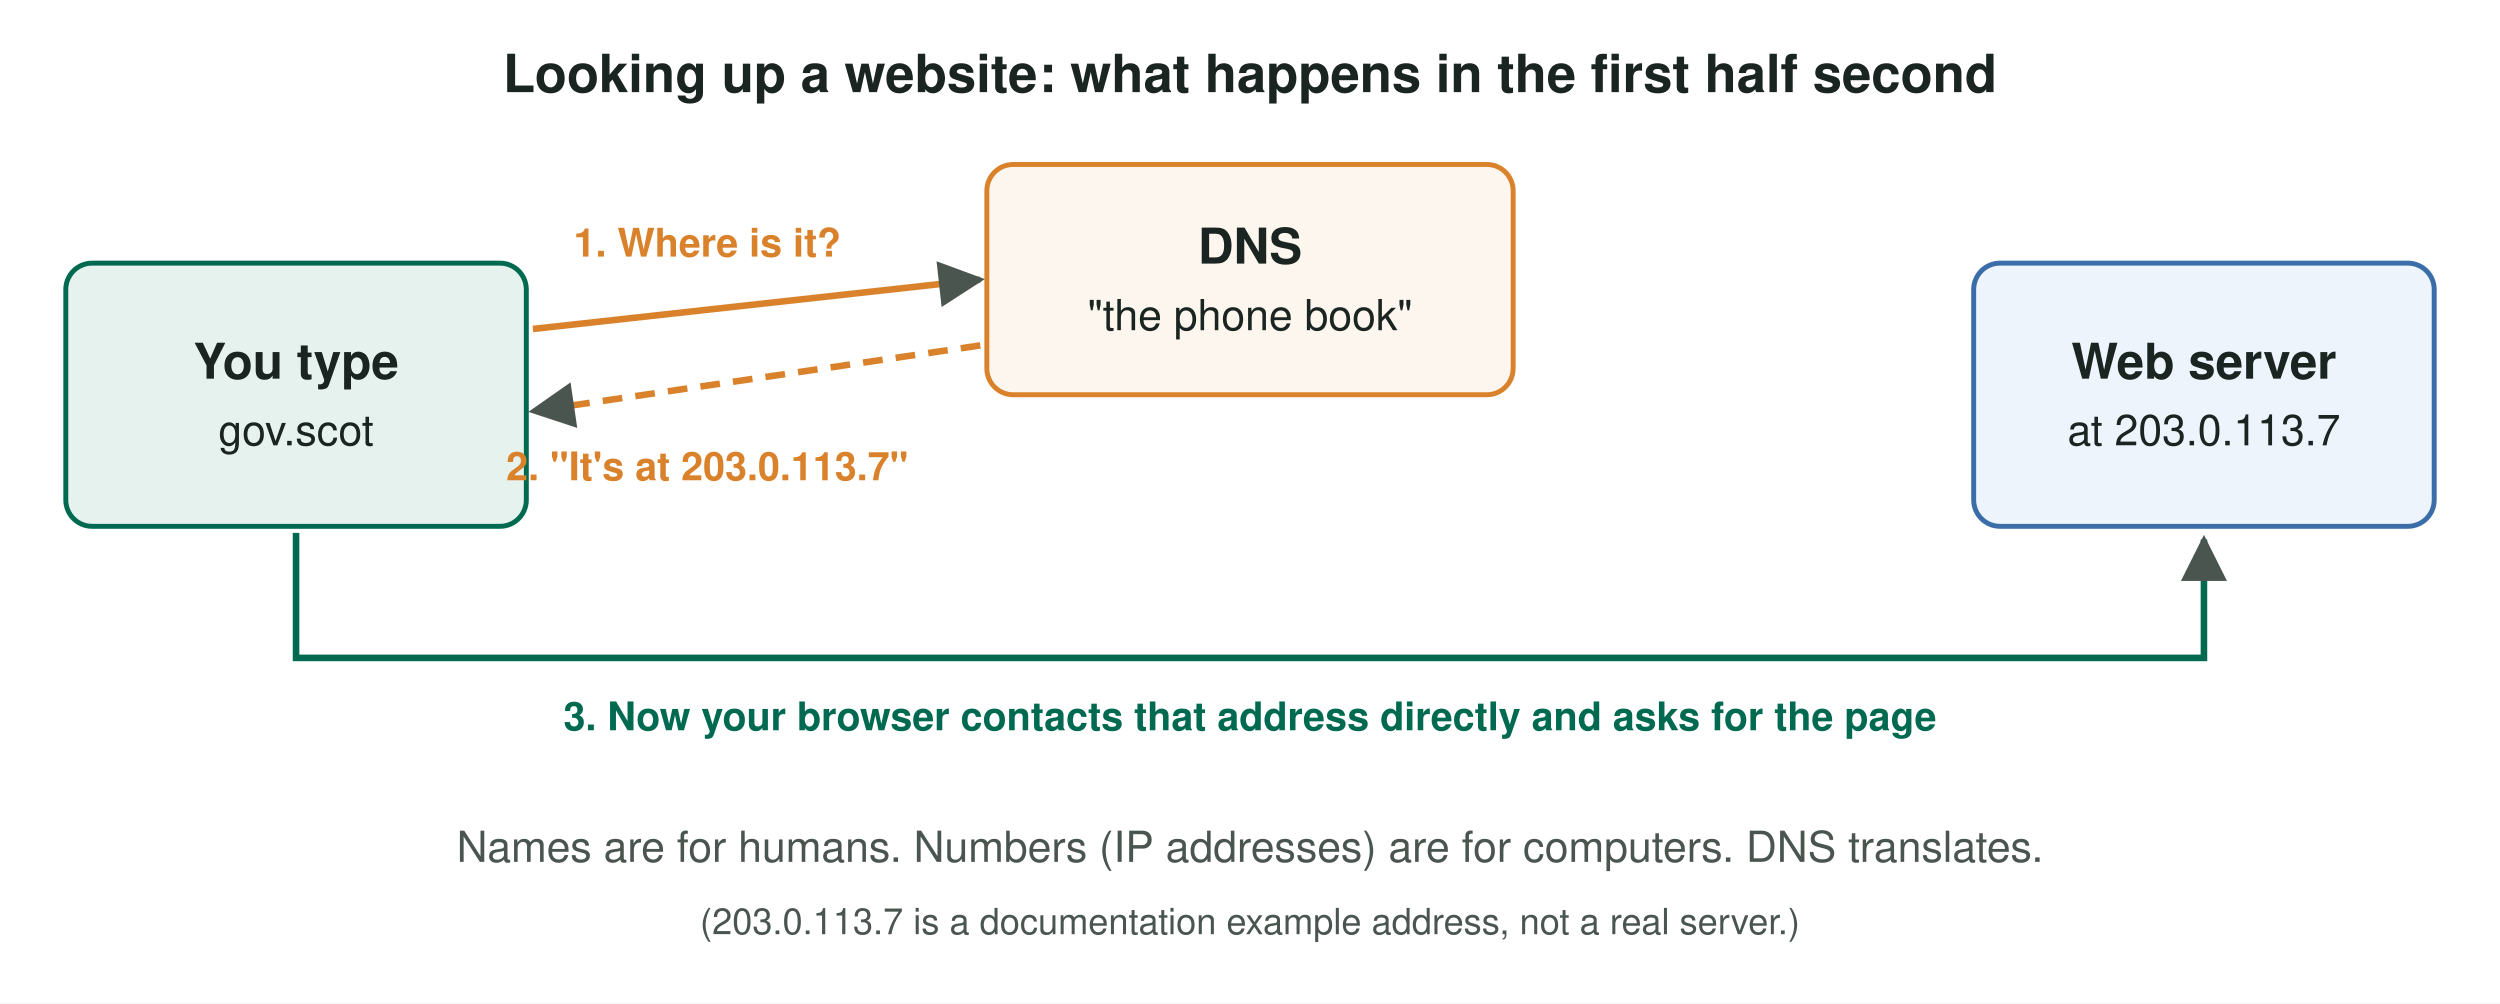
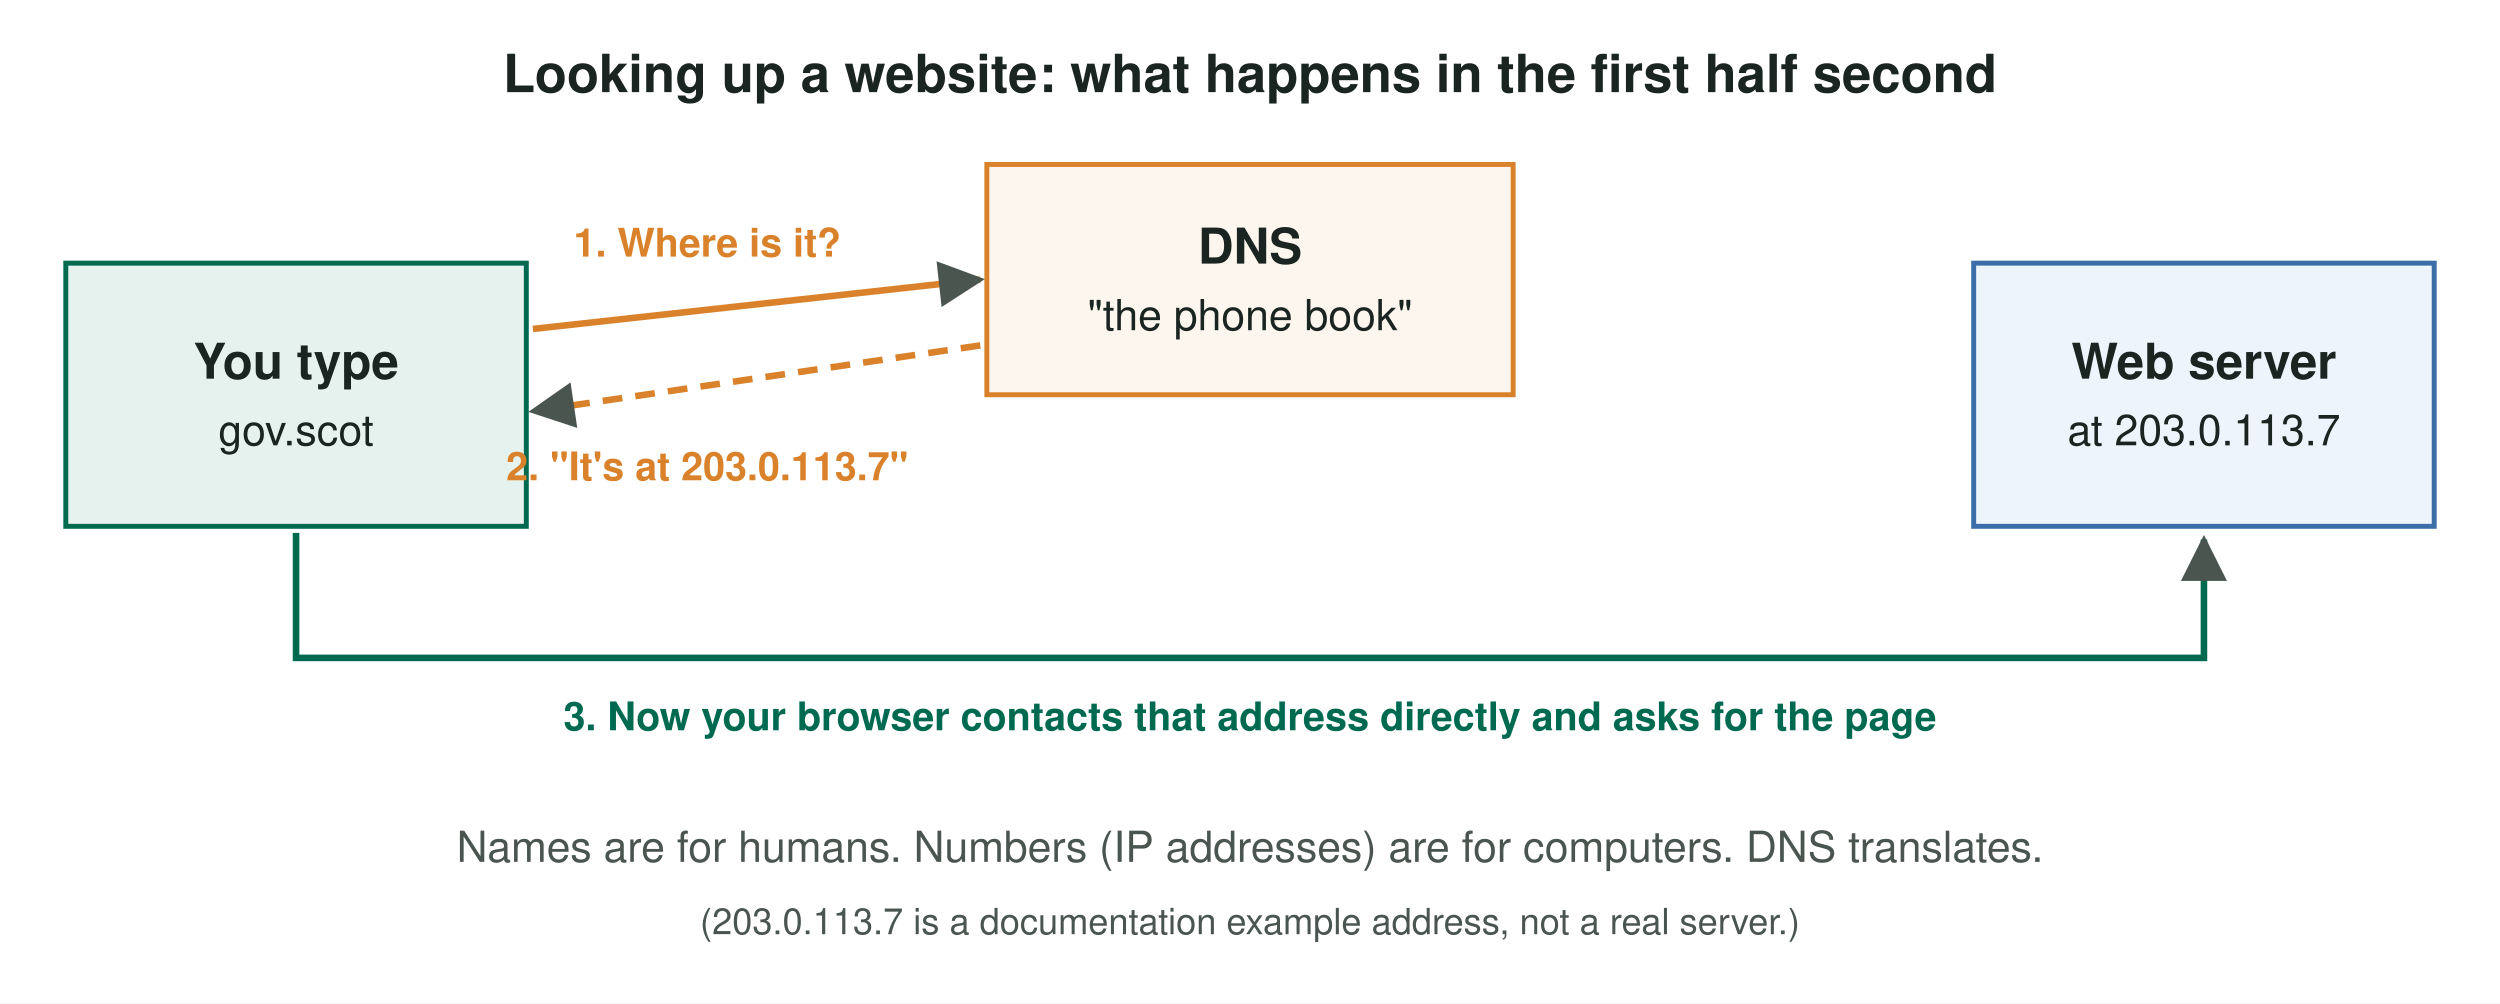
<svg xmlns="http://www.w3.org/2000/svg" viewBox="0 0 760 305" role="img" aria-label="DNS translates a website name into an IP address" font-family="-apple-system,BlinkMacSystemFont,Segoe UI,Helvetica,Arial,sans-serif">
  <defs>
    <marker id="a" viewBox="0 0 10 10" refX="9" refY="5" markerWidth="7" markerHeight="7" orient="auto-start-reverse">
      <path d="M0 0L10 5L0 10z" fill="#4a5550" />
    </marker>
  </defs>
  <rect width="760" height="305" fill="#fff" />
  <text x="380" y="28" text-anchor="middle" font-size="16" font-weight="700" fill="#1a2420">Looking up a website: what happens in the first half second</text>
-   <rect x="20" y="80" width="140" height="80" rx="8" fill="#e6f2ee" stroke="#006A51" stroke-width="1.5" />
+   <rect x="20" y="80" width="140" height="80" rx="0" fill="#e6f2ee" stroke="#006A51" stroke-width="1.5" />
  <text x="90.0" y="115.125" text-anchor="middle" font-size="15" font-weight="700" fill="#1a2420">You type</text>
  <text x="90.0" y="135.375" text-anchor="middle" font-size="13" font-weight="400" fill="#1a2420">gov.scot</text>
-   <rect x="300" y="50" width="160" height="70" rx="8" fill="#fdf6ee" stroke="#d9822b" stroke-width="1.5" />
+   <rect x="300" y="50" width="160" height="70" rx="0" fill="#fdf6ee" stroke="#d9822b" stroke-width="1.5" />
  <text x="380.0" y="80.125" text-anchor="middle" font-size="15" font-weight="700" fill="#1a2420">DNS</text>
  <text x="380.0" y="100.375" text-anchor="middle" font-size="13" font-weight="400" fill="#1a2420">"the phone book"</text>
-   <rect x="600" y="80" width="140" height="80" rx="8" fill="#eef4fb" stroke="#3b6ea8" stroke-width="1.5" />
+   <rect x="600" y="80" width="140" height="80" rx="0" fill="#eef4fb" stroke="#3b6ea8" stroke-width="1.5" />
  <text x="670.0" y="115.125" text-anchor="middle" font-size="15" font-weight="700" fill="#1a2420">Web server</text>
  <text x="670.0" y="135.375" text-anchor="middle" font-size="13" font-weight="400" fill="#1a2420">at 203.0.113.7</text>
  <line x1="162" y1="100" x2="298" y2="85" stroke="#d9822b" stroke-width="2" marker-end="url(#a)" />
  <text x="215" y="78" text-anchor="middle" font-size="12" font-weight="700" fill="#d9822b">1. Where is it?</text>
  <line x1="298" y1="105" x2="162" y2="125" stroke="#d9822b" stroke-width="2" stroke-dasharray="6 4" marker-end="url(#a)" />
  <text x="215" y="146" text-anchor="middle" font-size="12" font-weight="700" fill="#d9822b">2. "It's at 203.0.113.7"</text>
  <polyline points="90,162 90,200 670,200 670,164" fill="none" stroke="#006A51" stroke-width="2" marker-end="url(#a)" />
  <text x="380" y="222" text-anchor="middle" font-size="12" font-weight="700" fill="#006A51">3. Now your browser contacts that address directly and asks for the page</text>
  <text x="380" y="262" text-anchor="middle" font-size="13" font-weight="400" fill="#4a5550">Names are for humans. Numbers (IP addresses) are for computers. DNS translates.</text>
  <text x="380" y="284" text-anchor="middle" font-size="11" font-weight="400" fill="#4a5550">(203.0.113.7 is a documentation example address, not a real server.)</text>
</svg>
